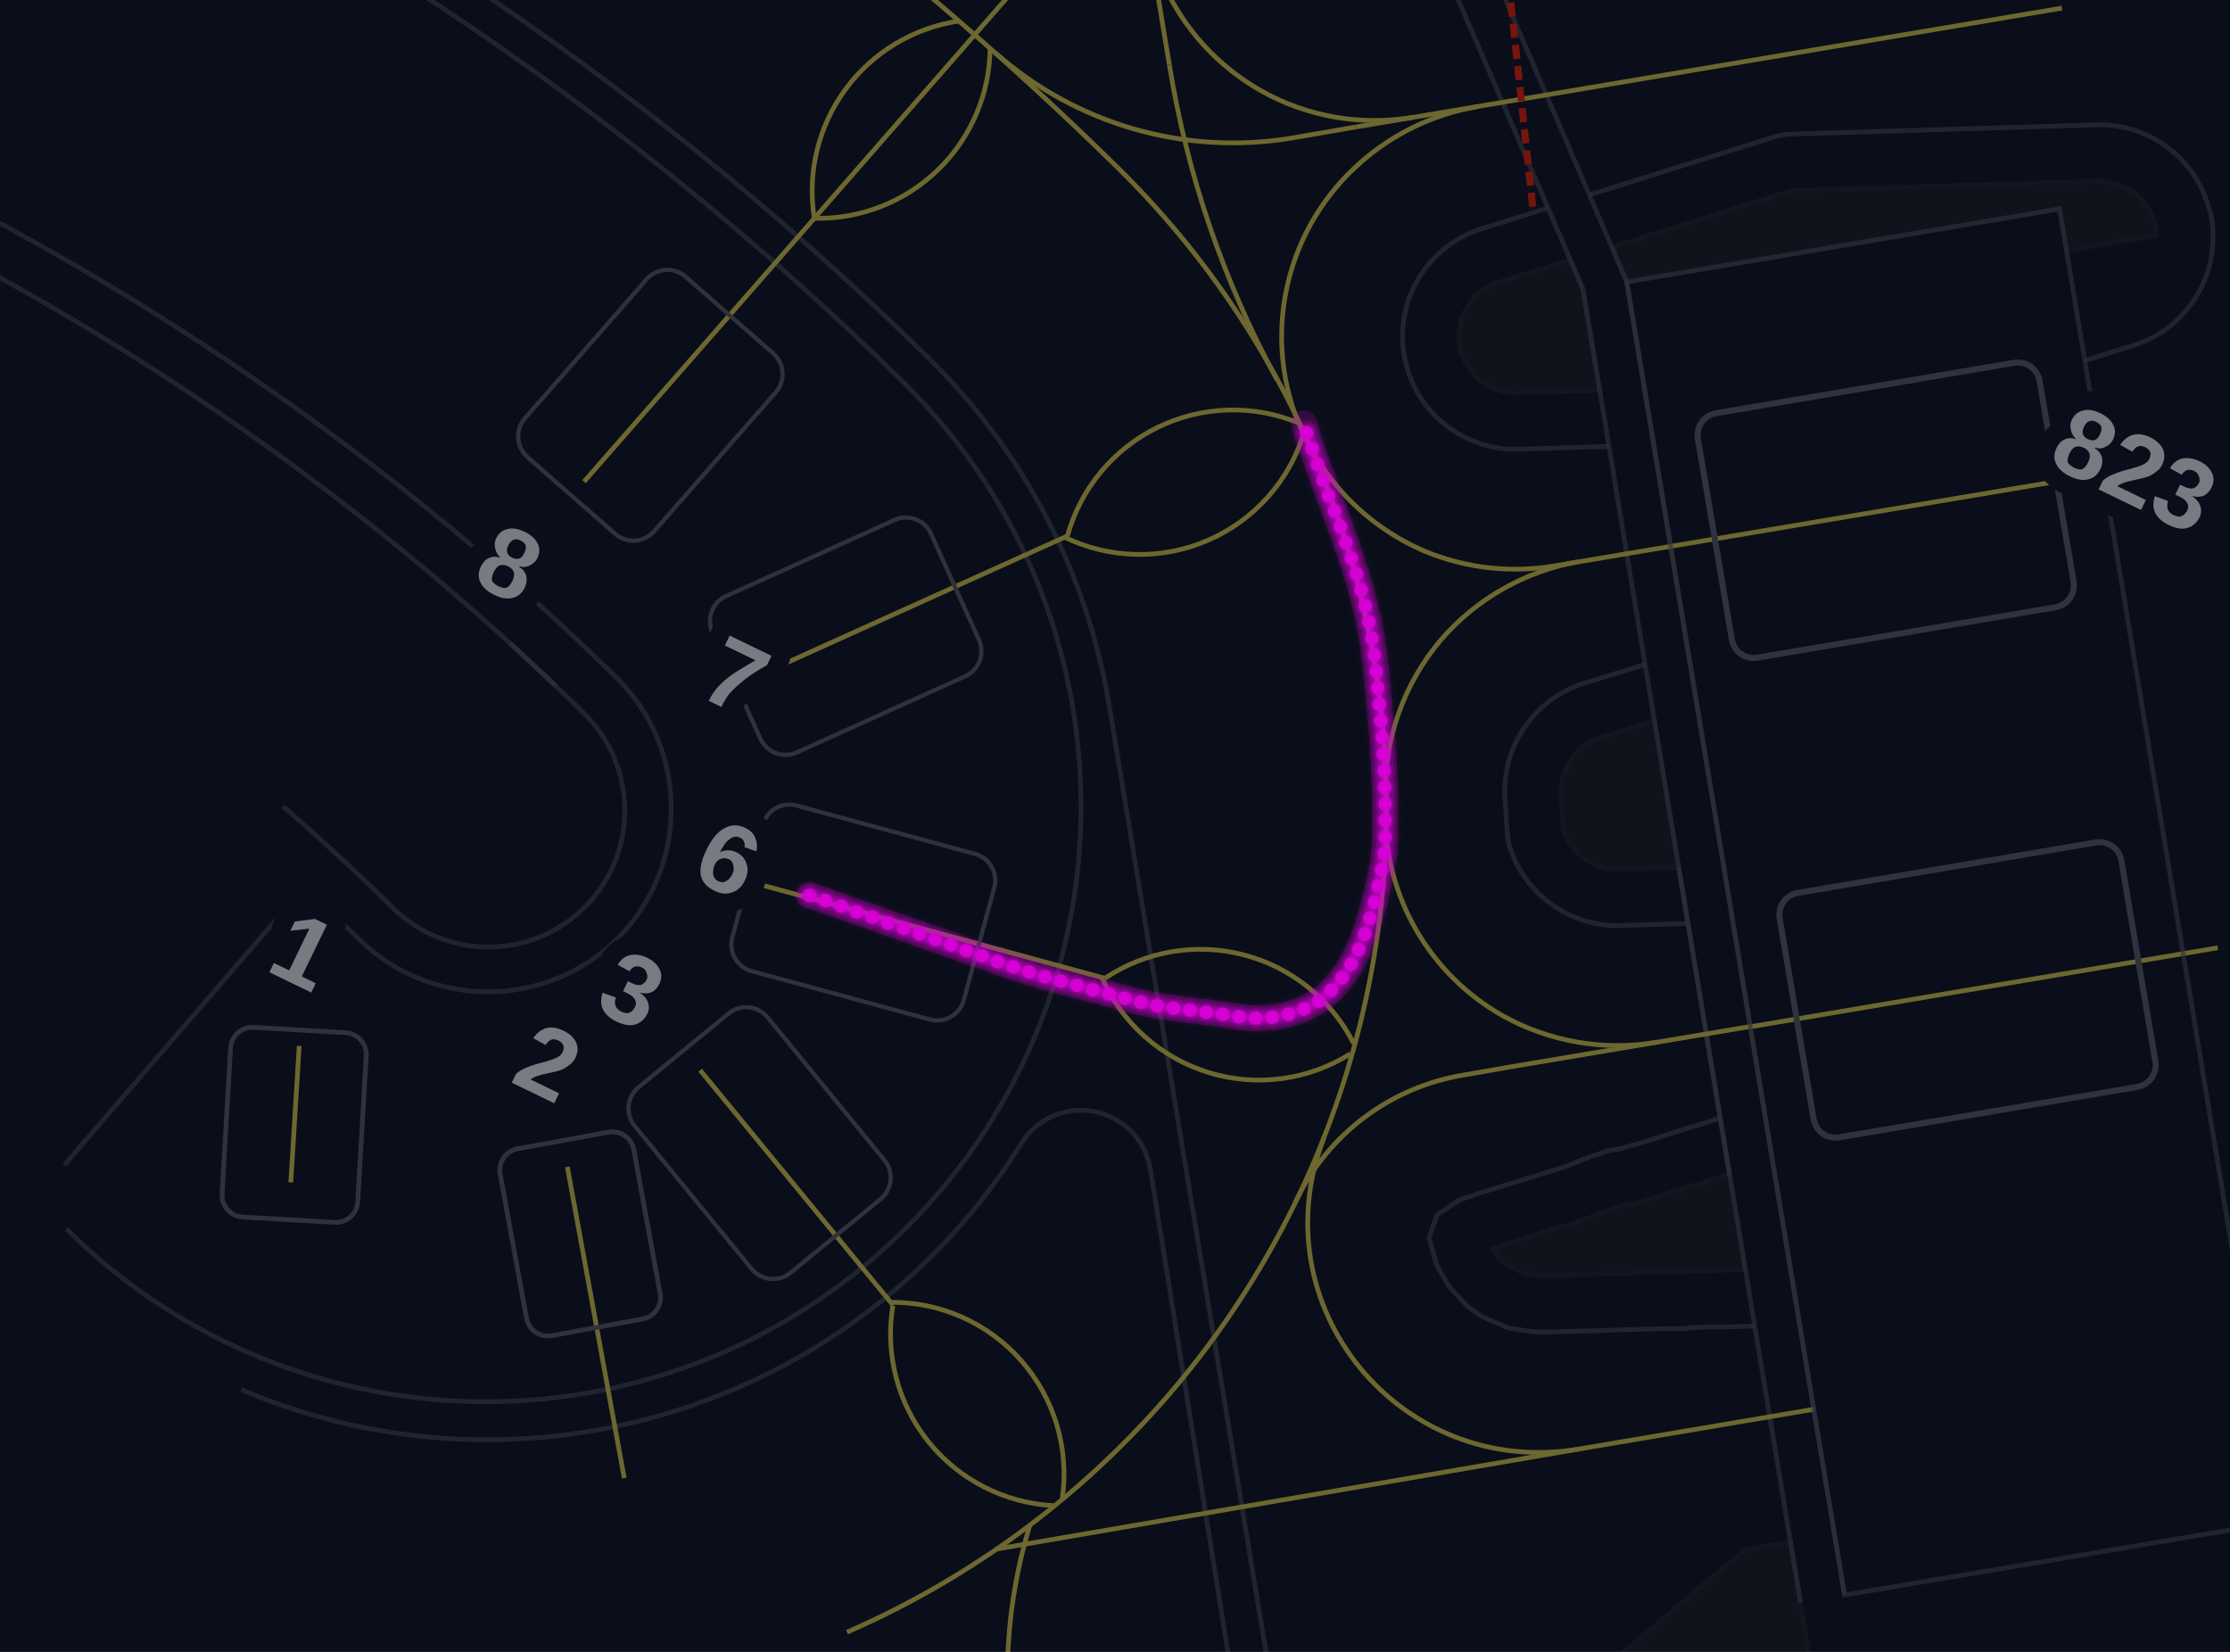
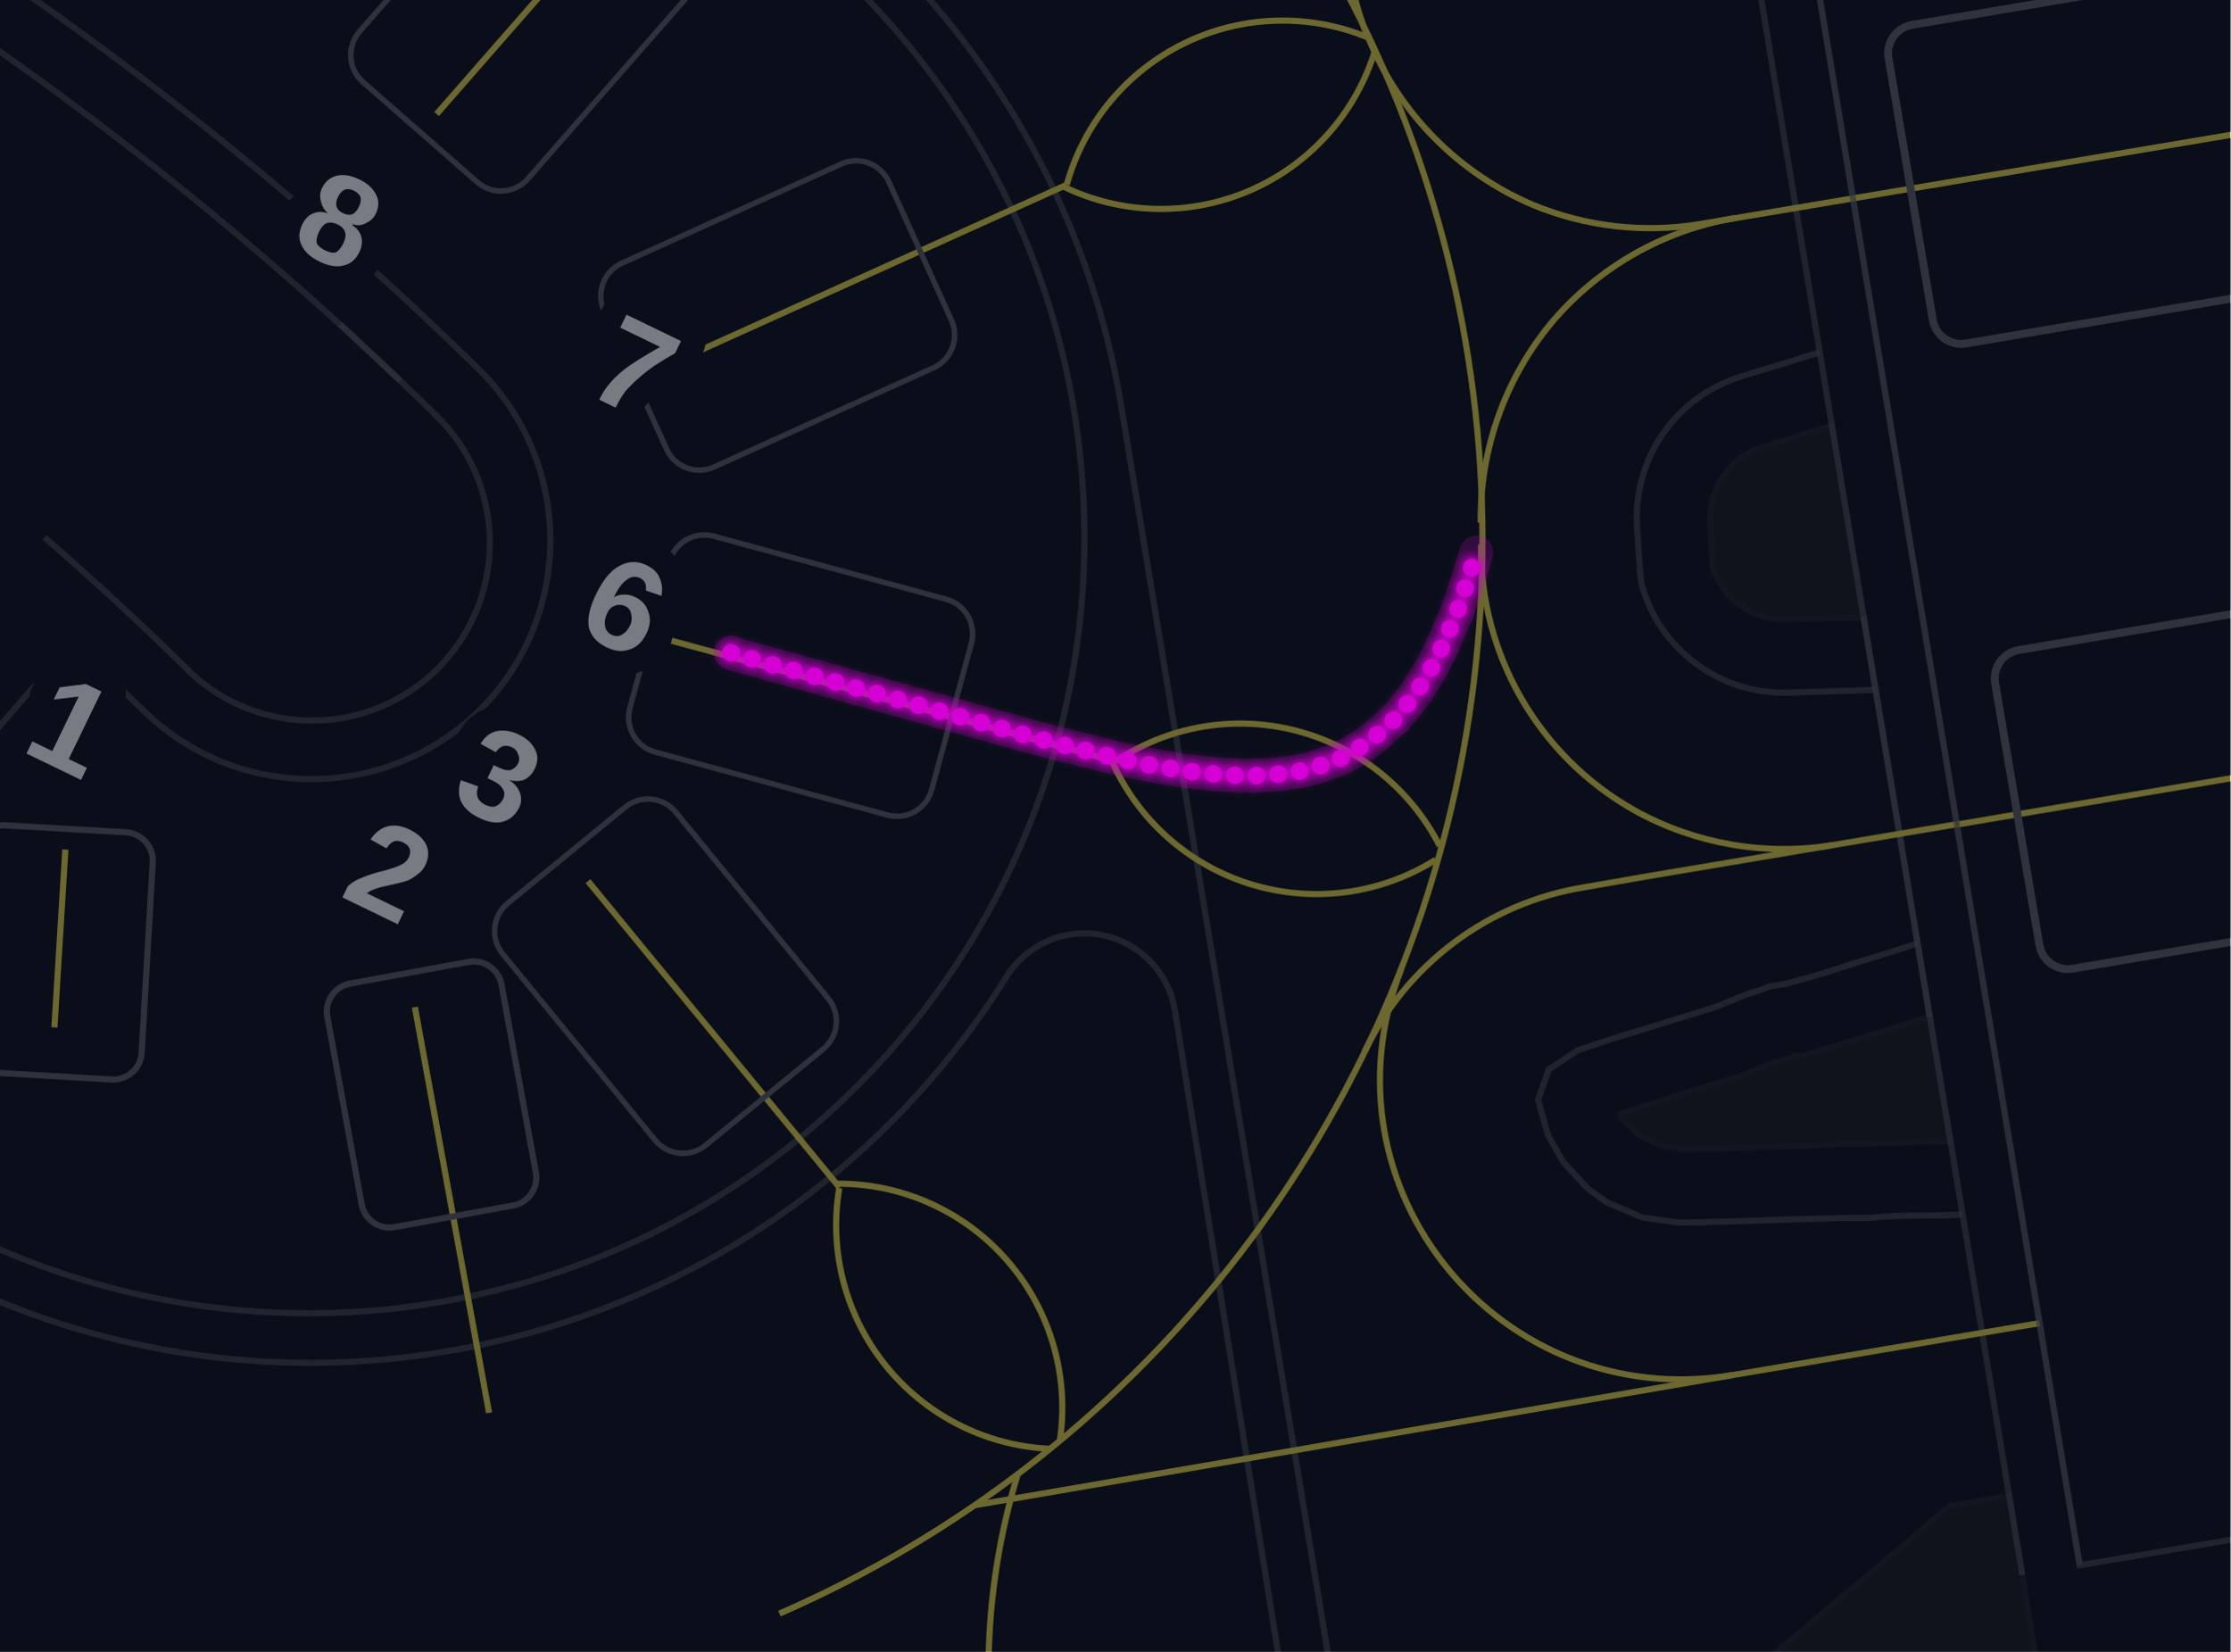
- <svg xmlns="http://www.w3.org/2000/svg" viewBox="872.92 904.38 47.25 35.00">
+ <svg xmlns="http://www.w3.org/2000/svg" viewBox="878.69 914.00 36.25 26.85">
  <defs>
    <filter id="gl" x="-30%" y="-30%" width="160%" height="160%">
      <feGaussianBlur stdDeviation="0.10" result="b" />
      <feMerge>
        <feMergeNode in="b" />
        <feMergeNode in="b" />
        <feMergeNode in="SourceGraphic" />
      </feMerge>
    </filter>
  </defs>
-   <rect x="872.92" y="904.38" width="47.25" height="35.00" fill="#0a0e1a" />
-   <g opacity="0.45" transform="rotate(25.84 898.070 924.340)">
+   <rect x="878.69" y="914.00" width="36.25" height="26.85" fill="#0a0e1a" />
+   <g opacity="0.45" transform="rotate(25.84 895.552 926.048)">
    <g id="bgG">
      <defs id="defs40143">
        <clipPath id="clipPath24" clipPathUnits="userSpaceOnUse" />
      </defs>
      <path id="rect1" fill="#0a0e1a" d="M0 0h2000v1380H0Z" style="display:inline;fill:#0a0e1a" />
      <g id="layer-runways" style="display:inline" />
      <g id="layer-green" style="display:inline">
        <g id="g1044">
          <path id="path37266" d="m906.76 918.38-1.12.58a1.2 1.2 0 0 1-1.45-.26l-.34-.62a1.2 1.2 0 0 1 .22-1.46l.87-.82z" data-class="green-zone" data-dxf-bulges="0.0000 -0.3437 0.0000 -0.3462 0.0000 0.0000" data-dxf-pts="5949.04,3014.30 5947.32,3001.70 5936.75,2991.41 5929.71,2992.12 5919.04,3002.43 5917.42,3014.30" data-handle="7B119" data-layer="기동지역" style="fill:#13181e;stroke:#1a1f26;stroke-width:.1" />
        </g>
        <g id="g1043">
          <path id="polygon37267" d="m910.99 925.82.54-.28.21-.11-1.18-1.67-1.07 1-.5.46-.13.08-.3.28-.34.38-.74.69-.6.57-.16.15.07.05.29.11.14.02.35-.01.32-.1.11-.06.33-.16 1.06-.56.53-.28.24-.13.41-.2.12-.07z" data-class="green-zone" data-dxf-pts="6020.93,2972.24 6020.93,2972.24 6022.06,2963.97 6022.39,2961.86 6023.16,2962.15 6025.78,2963.87 6026.82,2964.90 6028.71,2967.83 6029.75,2970.99 6029.93,2972.24 6030.46,2975.91 6032.10,2987.87 6032.91,2993.79 6033.25,2996.55 6033.99,3001.04 6034.09,3002.44 6034.54,3005.87 6035.39,3011.89 6035.72,3014.30 6015.17,3014.30 6017.16,2999.73 6017.93,2992.91 6017.93,2991.36 6018.47,2987.31 6019.55,2982.33 6020.93,2972.24" data-handle="7B11B" data-layer="기동지역" style="fill:#13181e;stroke:#1a1f26;stroke-width:.1" />
        </g>
        <g id="g967">
          <path id="path37368" d="m916.63 945.11 2.39-1.69-4.33 3.07a1.5 1.5 0 0 1-2.08-.35l-1.01-1.43.03-.03a1.27 1.27 0 0 1 1.88.16l.31.42 2.74-1.95-1.58-2.23-2.74 1.95a1.5 1.5 0 0 1-2.08-.36l-.42-.59a.9.9 0 0 1-.11-.79l4.69-10.51.8-.57 6.65 9.41a1.5 1.5 0 0 1-.35 2.09l-2.4 1.71" data-class="green-zone" data-dxf-bulges="0.0000 0.0000 -0.4142 0.0000 0.0000 -0.4477 0.0000 0.0000 0.0000 0.0000 -0.4062 0.0000 -0.2344 0.0000 0.0000 0.0000 -0.4142 0.0000 0.0000" data-dxf-pts="6225.10,2940.29 6225.10,2969.71 6225.10,2916.29 6210.10,2901.29 6192.52,2901.29 6192.52,2901.73 6204.72,2916.29 6209.95,2916.29 6209.95,2950.14 6182.52,2950.14 6182.52,2916.29 6167.52,2901.29 6160.18,2901.29 6153.14,2905.00 6094.43,3004.39 6094.43,3014.29 6210.10,3014.29 6225.10,2999.29 6225.10,2969.71" data-handle="7BCB0" data-layer="기타지역" style="fill:#13181e;stroke:#1a1f26;stroke-width:.1" />
        </g>
-         <g id="g1045">
-           <path id="path37269" d="m899.59 908.23-.53-.42-1.14 1.07a1.2 1.2 0 0 0 1.37 1.94l1.55-.81-1.25-1.78" data-class="green-zone" data-dxf-bulges="0.0000 0.0000 0.8723 0.0000 0.0000 0.0000" data-dxf-pts="5824.43,3014.30 5817.92,3012.39 5820.04,2996.88 5843.82,2996.88 5846.21,3014.30 5824.43,3014.30" data-handle="7B11D" data-layer="기동지역" style="fill:#13181e;stroke:#1a1f26;stroke-width:.1" />
-           <path id="path37422" d="m908.46 903.03 1.57-1.12-.07-.13-.11-.12a1.2 1.2 0 0 0-1.42-.25l-5.76 3.01-2.91 2.74.6.53 7.58-5.39z" data-class="green-zone" data-dxf-bulges="0.0000 0.0000 0.0000 0.3366 0.0000 0.0000 0.0000 0.0000 0.0000" data-dxf-pts="5833.43,3117.24 5833.43,3136.64 5831.92,3136.85 5830.29,3136.63 5820.03,3126.37 5811.17,3061.63 5816.61,3021.90 5824.43,3023.80 5824.43,3117.24" data-handle="7BDFE" data-layer="기동지역" style="fill:#13181e;stroke-width:.1;display:inline;stroke:#1a1f26;stroke-opacity:1" />
-         </g>
      </g>
      <g id="layer-schm" style="display:inline">
        <path id="path2039" d="M884.17 941.61a13.34 13.34 0 0 0 12.6-11.9 1.49 1.49 0 0 1 2.7-.7l12.04 17.22c.35.39.04.88-.3.88l-4.5.73" data-class="schm" data-dxf-bulges="0.3688 -0.6901 0.0000 0.0000" data-dxf-pts="6007.75,2694.23 5983.66,2866.57 5993.61,2892.79 6220.63,2892.79" data-handle="71F87" data-layer="SCHM" style="fill:none;stroke:#5a5f68;stroke-width:.1;stroke-opacity:.6" />
        <path id="polyline2039" d="m916.64 930.72-16.28-23.03" data-class="schm" data-dxf-pts="6107.43,3023.79 5824.43,3023.79 5824.43,3023.79" data-handle="71F88" data-layer="SCHM" style="fill:none;stroke:#5a5f68;stroke-width:.1;stroke-opacity:.6" />
        <path id="path2052" d="M879.35 940.16a12.61 12.61 0 1 0 8.19-23.86 66 66 0 0 0-25.71-3.35" data-class="schm" data-dxf-bulges="1.0064 0.0986 0.0986" data-dxf-pts="5967.85,2663.04 5820.38,2868.61 5643.56,2677.12" data-handle="71F9E" data-layer="SCHM" style="fill:none;stroke:#5a5f68;stroke-width:.1;stroke-opacity:.6" />
        <path id="path2053" d="m884.75 894.57-20.8 14.78a1.5 1.5 0 0 0 .9 2.72 67 67 0 0 1 22.93 3.53" data-class="schm" data-dxf-bulges="0.0000 0.7394 -0.0870 0.0000" data-dxf-pts="5626.43,2971.79 5626.43,2715.37 5653.85,2706.97 5815.97,2874.67" data-handle="71F9F" data-layer="SCHM" style="fill:none;stroke:#5a5f68;stroke-width:.1;stroke-opacity:.6" />
-         <path id="path2054" d="m879.56 883.7 5.41 7.66a1.5 1.5 0 0 1-.35 2.08l-.44.31-22.06 15.69a1.5 1.5 0 0 1-2.3-.8l-5.77-19.62a1.5 1.5 0 0 1 .57-1.64l18.33-13.03" data-class="schm" data-dxf-bulges="0.0000 -0.4142 0.0000 0.0000 -0.5145 0.0000 -0.3206 0.0000 0.0000" data-dxf-pts="5507.33,2992.23 5601.43,2992.23 5616.43,2977.23 5616.43,2971.79 5616.43,2699.82 5596.57,2685.63 5402.57,2752.05 5392.43,2766.24 5392.43,2992.23" data-handle="71FA0" data-layer="SCHM" style="fill:none;stroke:#5a5f68;stroke-width:.1;stroke-opacity:.6" />
        <path id="line2130" d="m912.6 946.3-18.21-25.77" data-class="schm" data-dxf-p="6211.391,2900.294 5894.771,2900.294" data-handle="7200B" data-layer="SCHM" data-wgs="37.4487523,126.4592580 37.4510797,126.4571885" style="fill:none;stroke:#5a5f68;stroke-width:.1;stroke-opacity:.6" />
        <path id="line2131" d="m878.72 938.96 1.74-6.51" data-class="schm" data-dxf-p="5954.364,2664.824 5911.262,2716.925" data-handle="7200C" data-layer="SCHM" data-wgs="37.4494154,126.4554077 37.4500036,126.4556062" style="fill:none;stroke:#5a5f68;stroke-width:.1;stroke-opacity:.6" />
        <path id="path2131" d="m882.28 931.94-.55-.18" data-class="schm" data-dxf-arc="6212.93,2328.74,502.00,126.02,126.69" data-handle="7200D" data-layer="SCHM" style="fill:none;stroke:#5a5f68;stroke-width:.1;stroke-opacity:.6" />
        <path id="path2132" d="M882.28 931.94a3.9 3.9 0 0 0 4.91-2.44" data-class="schm" data-dxf-arc="5894.77,2766.29,39.00,306.02,36.02" data-handle="7200E" data-layer="SCHM" style="fill:none;stroke:#5a5f68;stroke-width:.1;stroke-opacity:.6" />
        <path id="path2133" d="M881.73 931.76a1 1 0 0 0-1.27.69" data-class="schm" data-dxf-arc="5918.99,2723.28,10.00,126.69,219.77" data-handle="7200F" data-layer="SCHM" style="fill:none;stroke:#5a5f68;stroke-width:.1;stroke-opacity:.6" />
        <path id="path2135" d="M887.19 929.5a3.9 3.9 0 0 0-2.43-4.93" data-class="schm" data-dxf-arc="5894.77,2766.29,39.00,36.02,126.02" data-handle="72011" data-layer="SCHM" style="fill:none;stroke:#5a5f68;stroke-width:.1;stroke-opacity:.6" />
        <path id="path2136" d="M894.39 920.53a13.4 13.4 0 0 0-6.61-4.93" data-class="schm" data-dxf-arc="5894.77,2766.29,134.00,90.00,126.02" data-handle="72012" data-layer="SCHM" style="fill:none;stroke:#5a5f68;stroke-width:.1;stroke-opacity:.6" />
        <path id="path2137" d="M884.76 924.57a58 58 0 0 0-25.4-2.62" data-class="schm" data-dxf-arc="6212.93,2328.74,580.00,126.02,151.60" data-handle="72013" data-layer="SCHM" style="fill:none;stroke:#5a5f68;stroke-width:.1;stroke-opacity:.6" />
        <path id="path15244" d="M882.63 931.03a2.89 2.89 0 1 0 1.81-5.49" data-class="schm" data-dxf-arc="5895.12,2766.28,29.00,306.39,126.50" data-handle="7552A" data-layer="SCHM" style="fill:none;stroke:#5a5f68;stroke-width:.1;stroke-opacity:.6" />
        <path id="path15245" d="M882.64 931.03a51 51 0 0 0-3.06-.93" data-class="schm" data-dxf-arc="6213.29,2328.79,511.95,126.00,129.60" data-handle="7552B" data-layer="SCHM" style="fill:none;stroke:#5a5f68;stroke-width:.1;stroke-opacity:.6" />
        <path id="line15451" d="m882.4 924.89 1.28.4" data-class="schm" data-dxf-p="5860.743,2776.619 5871.433,2784.845" data-handle="755FA" data-layer="SCHM" data-wgs="37.4506858,126.4558262 37.4506501,126.4559719" style="fill:none;stroke:#5a5f68;stroke-width:.1;stroke-opacity:.6" />
        <path id="path15453" d="M884.44 925.54a57 57 0 0 0-29.11-1.94" data-class="schm" data-dxf-arc="6213.29,2328.74,570.00,126.05,158.59" data-handle="755FE" data-layer="SCHM" style="fill:none;stroke:#5a5f68;stroke-width:.1;stroke-opacity:.6" />
        <path id="polyline34007" d="m906.76 918.38 3.8 5.38" data-class="schm" data-dxf-pts="5949.04,3014.29 6015.17,3014.29" data-handle="7A595" data-layer="SCHM" style="fill:none;stroke:#5a5f68;stroke-width:.1;stroke-opacity:.6" />
        <path id="polyline34010" d="m909.86 922.77-.29.28-.44.41-.44.42-.45.4-.24.17-.07.08-.22.21-.34.38-.59.55-.73.68-.4.39-.29.49.06.52.4.45.41.28.53.21.39.07.63-.03.56-.18.36-.18.17-.09.54-.28.53-.28.54-.28.23-.12.43-.21.14-.09.26-.14.54-.27.36-.19" data-class="shoulder" data-dxf-pts="6003.05,3014.30 6003.61,3010.24 6004.43,3004.24 6005.25,2998.24 6005.93,2992.24 6005.93,2989.24 6006.24,2988.25 6006.64,2985.25 6007.72,2980.24 6008.82,2972.24 6010.19,2962.24 6011.04,2956.72 6013.31,2951.45 6017.93,2948.94 6023.93,2949.63 6028.62,2951.38 6033.37,2954.50 6036.19,2957.30 6039.63,2962.62 6041.48,2968.24 6042.06,2972.24 6042.34,2974.24 6043.17,2980.24 6043.99,2986.24 6044.81,2992.24 6045.13,2994.84 6045.92,2999.65 6046.03,3001.24 6046.43,3004.24 6047.28,3010.24 6047.83,3014.30" data-handle="7A59A" data-layer="SCHM" style="fill:none;stroke:#5a5f68;stroke-width:.1;stroke-opacity:.6" />
        <path id="path34012" d="m907.45 919.36-1.26.66a2.4 2.4 0 0 1-2.92-.56l-.01-.02-.08-.12-.37-.65a2.4 2.4 0 0 1 .44-2.93l.99-.92" data-class="shoulder" data-dxf-bulges="0.0000 -0.3488 0.0000 -0.0485 0.0000 -0.3462 0.0000 -0.0682" data-dxf-pts="5961.16,3014.30 5959.21,3000.08 5937.64,2979.44 5937.44,2979.42 5935.97,2979.42 5928.50,2980.19 5907.15,3000.80 5905.30,3014.30" data-handle="7A59D" data-layer="SCHM" style="fill:none;stroke:#5a5f68;stroke-width:.1;stroke-opacity:.6" />
-         <path id="path34013" d="m909.82 904.96.79-.74a2.4 2.4 0 0 0 .49-2.85l-.11-.2-.12-.17-.15-.16a2.4 2.4 0 0 0-2.84-.49l-5.82 3.04-.17.12-3.05 2.87" data-class="shoulder" data-dxf-bulges="0.0000 0.3365 0.0000 0.0682 0.0000 0.3366 0.0000 0.0682 0.0000 0.0000" data-dxf-pts="5857.18,3117.24 5855.70,3128.00 5835.18,3148.52 5832.95,3148.82 5830.89,3148.82 5828.66,3148.52 5808.14,3127.99 5799.20,3062.66 5799.20,3060.60 5804.91,3018.96" data-handle="7A59E" data-layer="SCHM" style="fill:none;stroke:#5a5f68;stroke-width:.1;stroke-opacity:.6" />
-         <path id="path34014" d="m898.17 907.01-1.06 1a2.39 2.39 0 0 0 2.73 3.87l1.7-.89" data-class="shoulder" data-dxf-bulges="0.0000 0.8723 0.0000 0.0000" data-dxf-pts="5806.16,3009.77 5808.15,2995.25 5855.71,2995.25 5858.32,3014.30" data-handle="7A59F" data-layer="SCHM" style="fill:none;stroke:#5a5f68;stroke-width:.1;stroke-opacity:.6" />
        <path id="polyline34015" d="m915.87 931.27-16.28-23.04" data-class="schm" data-dxf-pts="6107.43,3014.30 5824.43,3014.30" data-handle="7A5A1" data-layer="SCHM" style="fill:none;stroke:#5a5f68;stroke-width:.1;stroke-opacity:.6" />
-         <g id="g1009" />
-         <path id="polyline37106" d="m893.54 903 6.05 5.23" data-class="schm" data-dxf-pts="5746.45,2994.98 5824.43,3014.30" data-handle="7BDEF" data-layer="SCHM" style="fill:none;stroke:#5a5f68;stroke-width:.1;stroke-opacity:.6" />
-         <path id="polyline37107" d="m900.36 907.69-6.05-5.24" data-class="schm" data-dxf-pts="5824.43,3023.79 5746.45,3004.48" data-handle="7BDF0" data-layer="SCHM" style="fill:none;stroke:#5a5f68;stroke-width:.1;stroke-opacity:.6" />
      </g>
      <g id="layer-centerlines" style="display:inline">
        <g id="g932" style="display:inline">
          <path id="path37557" d="M900.46 936.92a11 11 0 0 0 2.52 5.45" data-class="centerline-twy" data-dxf-arc="6108.65,2839.30,35.00,198.85,306.97" data-handle="70D03" data-layer="항공기동선" style="fill:none;stroke:#e6d24c;stroke-width:.1" />
        </g>
        <g id="g22" style="display:inline">
          <path id="path37553" d="M902.49 926.8c.3 3.82 4.6 5.8 7.72 3.6" data-class="centerline-twy" data-dxf-arc="6017.93,2972.86,49.50,239.20,0.00" data-handle="70CFE" data-layer="항공기동선" style="fill:none;stroke:#e6d24c;stroke-width:.1" />
          <path id="path22" d="m914.34 927.46-4.13 2.94-10.16 7.27" style="baseline-shift:baseline;display:inline;overflow:visible;opacity:1;fill:none;stroke:#e6d24c;stroke-width:.1;stroke-dasharray:none;stroke-opacity:1;stop-color:#000;stop-opacity:1" />
        </g>
-         <g id="g103" style="display:inline">
-           <path id="line37568" d="m878.49 905.99 11.24-8z" style="baseline-shift:baseline;display:inline;overflow:visible;fill:none;stroke:#e6d24c;stroke-width:.1;stroke-dasharray:none;stroke-opacity:1;stop-color:#000" />
-         </g>
-         <path id="path37571" d="M887.91 905.34a4.9 4.9 0 0 0 5.76 1.77 5 5 0 0 0 1.1-.59" data-class="centerline-twy" data-dxf-arc="5732.93,2984.73,49.50,270.00,345.37" data-handle="70D14" data-layer="항공기동선" style="fill:none;stroke:#e6d24c;stroke-width:.1;display:inline" />
        <g id="g19" style="display:inline">
          <path id="path37560" d="M895.89 905.73a5 5 0 0 0-1.7 2.12 4.9 4.9 0 0 0 1.22 5.57" data-class="centerline-twy" data-dxf-arc="5831.93,2998.43,49.50,180.00,211.96" data-handle="70D08" data-layer="항공기동선" style="fill:none;stroke:#e6d24c;stroke-width:.1" />
-           <path id="path37574" d="M886.19 909.15a7.6 7.6 0 0 0 6.44-1.1m0 0 1.13-.81z" data-class="centerline-twy" style="fill:none;stroke:#e6d24c;stroke-width:.1" />
        </g>
        <path id="path25" d="m909.6 920.75 8.18-5.82" style="baseline-shift:baseline;display:inline;overflow:visible;opacity:1;fill:none;stroke:#e6d24c;stroke-width:.1;stroke-dasharray:none;stroke-opacity:1;stop-color:#000;stop-opacity:1" />
        <g id="g25" style="display:inline">
          <path id="path37579" d="M900.65 920.03a4.9 4.9 0 0 0 4.13 2.8 5 5 0 0 0 3.15-.9" data-class="centerline-twy" data-dxf-arc="5935.43,3003.32,49.50,260.27,321.09" data-handle="70D20" data-layer="항공기동선" style="fill:none;stroke:#e6d24c;stroke-width:.1" />
          <path id="path37580" d="M904.59 924.31a4.8 4.8 0 0 0-2.05 3.97m2.05-3.97.82-.59zm.82-.59 4.18-2.97" data-class="centerline-twy" style="fill:none;stroke:#e6d24c;stroke-width:.1" />
        </g>
        <g id="g104">
-           <path id="line37528" d="m889.63 907.77-15.09-21.35" data-class="centerline-twy" data-dxf-p="5762.773,2935.230 5500.429,2935.230" data-handle="70CDF" data-layer="항공기동선" data-wgs="37.4522320,126.4566477 37.4541604,126.4549329" style="fill:none;stroke:#e6d24c;stroke-width:.1;display:inline" />
          <path id="path37581" d="M889.63 907.77a21 21 0 0 0 4.97 5.02" data-class="centerline-twy" data-dxf-arc="5762.77,3150.23,215.00,270.00,288.97" data-handle="70D23" data-layer="항공기동선" style="fill:none;stroke:#e6d24c;stroke-width:.1" />
        </g>
-         <path id="path18" d="m906.13 898.45-12.37 8.79" style="baseline-shift:baseline;display:inline;overflow:visible;opacity:1;fill:none;stroke:#e6d24c;stroke-width:.1;stroke-dasharray:none;stroke-opacity:1;stop-color:#000;stop-opacity:1" />
        <g id="g27" style="display:inline">
          <path id="path37575" d="M902.04 913.46a5 5 0 0 0-1.92 2.78 5 5 0 0 0 .37 3.47" data-class="centerline-twy" data-dxf-arc="5930.93,3004.05,49.50,180.00,220.01" data-handle="70D1A" data-layer="항공기동선" style="fill:none;stroke:#e6d24c;stroke-width:.1" />
          <path id="path26" d="m903.65 912.32-2.07 1.47a5 5 0 0 1-2.56.9 5 5 0 0 1-3.6-1.27" style="baseline-shift:baseline;display:inline;overflow:visible;opacity:1;fill:none;stroke:#e6d24c;stroke-width:.1;stroke-dasharray:none;stroke-opacity:1;stop-color:#000;stop-opacity:1" />
        </g>
        <path id="line37594" d="m911.83 906.51-8.18 5.81" style="baseline-shift:baseline;display:inline;overflow:visible;opacity:1;fill:none;stroke:#e6d24c;stroke-width:.1;stroke-dasharray:none;stroke-opacity:1;stop-color:#000;stop-opacity:1" />
        <g id="g108" style="display:inline">
          <path id="path37554" d="M897.96 940.64a19.04 19.04 0 0 0-8.37-30.43" data-class="centerline-twy" data-dxf-arc="5894.77,2766.29,191.00,14.15,126.02" data-handle="70CFF" data-layer="항공기동선" style="fill:none;stroke:#e6d24c;stroke-width:.1;display:inline" />
-           <path id="path37584" d="M889.59 910.21a73 73 0 0 0-20.89-3.8" data-class="centerline-twy" data-dxf-arc="6212.93,2328.73,732.00,126.02,142.79" data-handle="70D26" data-layer="항공기동선" style="fill:none;stroke:#e6d24c;stroke-width:.1" />
        </g>
        <g id="g877" style="display:inline">
          <g id="g23" style="display:inline">
            <path id="path878" d="m883.2 937.2-1.1-2.68" style="baseline-shift:baseline;display:inline;overflow:visible;fill:none;stroke:#e6d24c;stroke-width:.1;stroke-dasharray:none;stroke-opacity:1;stop-color:#000" />
          </g>
          <g id="g18" style="display:inline">
            <path id="path38190" d="M895.42 913.41a3.64 3.64 0 0 0-3.38 4.29" data-class="centerline-twy" data-dxf-arc="5873.41,2930.53,36.50,147.74,244.94" data-handle="71025" data-layer="항공기동선" style="fill:none;stroke:#e6d24c;stroke-width:.1" />
            <path id="path38191" d="M892 917.75a3.64 3.64 0 0 0 3.6-4.19" data-class="centerline-twy" data-dxf-arc="5828.43,2918.04,36.50,324.45,63.28" data-handle="71026" data-layer="항공기동선" style="fill:none;stroke:#e6d24c;stroke-width:.1" />
            <path id="line38191" d="m887.44 923.21 4.6-5.51" style="baseline-shift:baseline;display:inline;overflow:visible;opacity:1;fill:none;stroke:#e6d24c;stroke-width:.1;stroke-dasharray:none;stroke-opacity:1;stop-color:#000;stop-opacity:1" />
          </g>
          <g id="g20" style="display:inline">
            <path id="path38188" d="M902.18 924.73a3.64 3.64 0 0 0-5.34 1.06" data-class="centerline-twy" data-dxf-arc="5985.23,2905.02,36.50,107.23,204.45" data-handle="71023" data-layer="항공기동선" style="fill:none;stroke:#e6d24c;stroke-width:.1" />
            <path id="path38189" d="M896.77 925.8a3.64 3.64 0 0 0 5.45-.84" data-class="centerline-twy" data-dxf-arc="5942.92,2924.76,36.50,283.95,22.77" data-handle="71024" data-layer="항공기동선" style="fill:none;stroke:#e6d24c;stroke-width:.1" />
            <path id="line38192" d="m896.84 925.79-7.35 1.38" style="baseline-shift:baseline;display:inline;overflow:visible;opacity:1;fill:none;stroke:#e6d24c;stroke-width:.1;stroke-dasharray:none;stroke-opacity:1;stop-color:#000;stop-opacity:1" />
          </g>
          <g id="g24" style="display:inline">
            <path id="line38229" d="m892.29 939.76-3.96-5.41" style="baseline-shift:baseline;display:inline;overflow:visible;opacity:1;fill:none;stroke:#e6d24c;stroke-width:.1;stroke-dasharray:none;stroke-opacity:1;stop-color:#000;stop-opacity:1" />
          </g>
          <g id="g1" style="display:inline">
-             <path id="line38231-5" d="m886.51 905.83.53-3.97z" style="baseline-shift:baseline;display:inline;overflow:visible;fill:none;stroke:#e6d24c;stroke-width:.1;stroke-dasharray:none;stroke-opacity:1;stop-color:#000" />
-             <path id="path37546-1" d="M886.51 905.83a5 5 0 0 0-.78-3.58" data-class="centerline-twy" data-dxf-arc="5632.43,1803.27,51.00,0.00,42.15" data-handle="70CF6" data-layer="항공기동선" style="fill:none;stroke:#e6d24c;stroke-width:.1" />
            <path id="path38192" d="M884.28 913.98a3.64 3.64 0 0 0 1.78-4.87" data-class="centerline-twy" data-dxf-arc="5746.54,2862.28,36.50,349.05,79.78" data-handle="71029" data-layer="항공기동선" style="fill:none;stroke:#e6d24c;stroke-width:.1" />
            <path id="path38193" d="M885.22 908.88a3.64 3.64 0 0 0-.94 5.1" data-class="centerline-twy" data-dxf-arc="5782.67,2891.83,36.50,178.76,269.55" data-handle="7102A" data-layer="항공기동선" style="fill:none;stroke:#e6d24c;stroke-width:.1" />
            <path id="path882" d="m884.28 913.98 2.23-8.15" style="baseline-shift:baseline;display:inline;overflow:visible;opacity:1;fill:none;stroke:#e6d24c;stroke-width:.1;stroke-dasharray:none;stroke-opacity:1;stop-color:#000;stop-opacity:1" />
            <path id="line38231" d="m882.32 921.13 1.96-7.15" style="baseline-shift:baseline;display:inline;overflow:visible;opacity:1;fill:none;stroke:#e6d24c;stroke-width:.1;stroke-dasharray:none;stroke-opacity:1;stop-color:#000;stop-opacity:1" />
          </g>
          <g id="g21" style="display:inline">
            <path id="path38186" d="M900.83 936.1a3.64 3.64 0 0 0-5.09-2.15" data-class="centerline-twy" data-dxf-arc="6048.42,2828.10,36.50,72.25,171.44" data-handle="71021" data-layer="항공기동선" style="fill:none;stroke:#e6d24c;stroke-width:.1" />
            <path id="path38187" d="M895.82 933.99a3.64 3.64 0 0 0 4.91 2.33" data-class="centerline-twy" data-dxf-arc="6025.07,2868.53,36.50,250.94,347.79" data-handle="71022" data-layer="항공기동선" style="fill:none;stroke:#e6d24c;stroke-width:.1" />
            <path id="line38232" d="m889.97 931.28 5.85 2.7z" style="baseline-shift:baseline;display:inline;overflow:visible;opacity:1;fill:none;stroke:#e6d24c;stroke-width:.1;stroke-dasharray:none;stroke-opacity:1;stop-color:#000;stop-opacity:1" />
          </g>
        </g>
        <path id="line38839" d="m698.93 596.87 224.76 317.89Z" style="baseline-shift:baseline;display:inline;overflow:visible;opacity:1;fill:none;stroke:#e6d24c;stroke-width:.1;stroke-dasharray:none;stroke-opacity:1;stop-color:#000;stop-opacity:1" />
      </g>
-       <g id="g1004">
-         <path id="path23" d="m1940.03 1338.48 12.83 20.56" style="opacity:1;fill:none;stroke:#ff1a00;stroke-width:.748;stroke-dasharray:1.495,.748;stroke-dashoffset:.299" transform="translate(506.096 634.537)scale(.20065)" />
-       </g>
+       <g id="g1004" />
      <g id="g993">
        <rect id="rect340-5-9-6-8-9-3-8-2-7-8-5-4-7-0-8-7-0" width="5.253" height="7.343" x="-1280.212" y="208.166" ry=".468" style="display:inline;fill:none;stroke:#5a5f68;stroke-width:.128;stroke-linecap:round;stroke-linejoin:round;stroke-miterlimit:5;stroke-dasharray:none;stroke-dashoffset:0;paint-order:stroke fill markers" transform="rotate(-125.44)" />
        <rect id="rect340-5-9-6-8-9-3-8-2-7-8-5-4-7-0-8-7-0-9" width="5.253" height="7.343" x="-1269.902" y="208.152" ry=".468" style="display:inline;fill:none;stroke:#5a5f68;stroke-width:.128;stroke-linecap:round;stroke-linejoin:round;stroke-miterlimit:5;stroke-dasharray:none;stroke-dashoffset:0;paint-order:stroke fill markers" transform="rotate(-125.44)" />
      </g>
      <g id="g927" style="display:inline;stroke:#5b5e67">
        <rect id="rect340-5-9-6-8-9-3-8-2-7-8-5-4-7" width="3.636" height="5.082" x="-472.536" y="1198.517" ry=".584" style="display:inline;fill:none;stroke:#5b5e67;stroke-width:.089;stroke-linecap:round;stroke-linejoin:round;stroke-miterlimit:5;stroke-dasharray:none;stroke-dashoffset:0;paint-order:stroke fill markers" transform="rotate(-65.134)" />
        <rect id="rect340-5-9-6-8-9-3-8-2-7-8-5-4-7-0" width="3.636" height="5.082" x="-1077.622" y="702.112" ry=".584" style="display:inline;fill:none;stroke:#5b5e67;stroke-width:.089;stroke-linecap:round;stroke-linejoin:round;stroke-miterlimit:5;stroke-dasharray:none;stroke-dashoffset:0;paint-order:stroke fill markers" transform="rotate(-100.668)" />
        <rect id="rect340-5-9-6-8-9-3-8-2-7-8-5-4-7-0-8" width="3.636" height="5.082" x="-1274.656" y="-141.081" ry=".584" style="display:inline;fill:none;stroke:#5b5e67;stroke-width:.089;stroke-linecap:round;stroke-linejoin:round;stroke-miterlimit:5;stroke-dasharray:none;stroke-dashoffset:0;paint-order:stroke fill markers" transform="rotate(-140.17)" />
        <rect id="rect340-5-9-6-8-9-3-8-2-7-8-5-4-7-0-8-5" width="3.636" height="5.082" x="-1096.571" y="-654.97" ry=".584" style="display:inline;fill:none;stroke:#5b5e67;stroke-width:.089;stroke-linecap:round;stroke-linejoin:round;stroke-miterlimit:5;stroke-dasharray:none;stroke-dashoffset:0;paint-order:stroke fill markers" transform="rotate(-164.643)" />
        <rect id="rect340-7-9-0-7-2-8-66" width="2.879" height="4.025" x="-458.57" y="-1204.709" ry=".462" style="display:inline;fill:none;stroke:#5b5e67;stroke-width:.1;stroke-linecap:round;stroke-linejoin:round;stroke-miterlimit:5;stroke-dasharray:none;stroke-dashoffset:0;paint-order:stroke fill markers" transform="rotate(157.491)" />
        <rect id="rect340-7-9-0-7-2-8-66-5" width="2.879" height="4.025" x="-166.399" y="-1282.103" ry=".462" style="display:inline;fill:none;stroke:#5b5e67;stroke-width:.1;stroke-linecap:round;stroke-linejoin:round;stroke-miterlimit:5;stroke-dasharray:none;stroke-dashoffset:0;paint-order:stroke fill markers" transform="rotate(143.797)" />
      </g>
      <g id="g1052">
        <path id="polyline34014" d="m900.36 907.69 7.58-5.39 16.28 23.03-7.58 5.39z" data-class="schm" data-dxf-pts="5824.43,3023.79 5824.43,3117.24 6107.43,3117.24 6107.43,3023.79" data-handle="7A5A0" data-layer="SCHM" style="fill:none;stroke:#5a5f68;stroke-width:.1;stroke-opacity:.6;display:inline" />
      </g>
      <g id="layer-stand-labels" style="font-family:Arial,Helvetica,sans-serif;font-weight:700;text-anchor:middle">
        <text x="881.31" y="933.39" style="fill:none;stroke:#0a0e1a;stroke-width:.8;stroke-linejoin:round;font-size:2.1px" id="lbl-1-h">1</text>
        <text x="881.31" y="933.39" style="fill:#ffffff;stroke:none;font-size:2.1px" id="lbl-1">1</text>
        <text x="887.00" y="933.26" style="fill:none;stroke:#0a0e1a;stroke-width:.8;stroke-linejoin:round;font-size:2.1px" id="lbl-2-h">2</text>
        <text x="887.00" y="933.26" style="fill:#ffffff;stroke:none;font-size:2.1px" id="lbl-2">2</text>
        <text x="887.93" y="931.09" style="fill:none;stroke:#0a0e1a;stroke-width:.8;stroke-linejoin:round;font-size:2.1px" id="lbl-3-h">3</text>
        <text x="887.93" y="931.09" style="fill:#ffffff;stroke:none;font-size:2.1px" id="lbl-3">3</text>
        <text x="888.56" y="927.71" style="fill:none;stroke:#0a0e1a;stroke-width:.8;stroke-linejoin:round;font-size:2.1px" id="lbl-6-h">6</text>
        <text x="888.56" y="927.71" style="fill:#ffffff;stroke:none;font-size:2.1px" id="lbl-6">6</text>
        <text x="887.01" y="924.16" style="fill:none;stroke:#0a0e1a;stroke-width:.8;stroke-linejoin:round;font-size:2.1px" id="lbl-7-h">7</text>
        <text x="887.01" y="924.16" style="fill:#ffffff;stroke:none;font-size:2.1px" id="lbl-7">7</text>
        <text x="881.66" y="924.10" style="fill:none;stroke:#0a0e1a;stroke-width:.8;stroke-linejoin:round;font-size:2.1px" id="lbl-8-h">8</text>
        <text x="881.66" y="924.10" style="fill:#ffffff;stroke:none;font-size:2.1px" id="lbl-8">8</text>
-         <text x="911.78" y="907.29" style="fill:none;stroke:#0a0e1a;stroke-width:.8;stroke-linejoin:round;font-size:2.1px" id="lbl-823-h">823</text>
-         <text x="911.78" y="907.29" style="fill:#ffffff;stroke:none;font-size:2.1px" id="lbl-823">823</text>
      </g>
      <g id="layer-points" />
    </g>
  </g>
-   <path d="M890.07 923.35L890.16 923.38L890.25 923.41L890.34 923.44L890.43 923.47L890.51 923.50L890.60 923.53L890.69 923.56L890.78 923.59L890.87 923.63L890.96 923.66L891.04 923.69L891.13 923.72L891.22 923.75L891.31 923.78L891.40 923.81L891.48 923.84L891.57 923.87L891.66 923.91L891.75 923.94L891.84 923.97L891.93 924.00L892.01 924.03L892.10 924.06L892.19 924.09L892.28 924.12L892.37 924.15L892.45 924.19L892.54 924.22L892.63 924.25L892.72 924.28L892.81 924.31L892.90 924.34L892.98 924.37L893.07 924.40L893.16 924.43L893.25 924.47L893.34 924.50L893.42 924.53L893.51 924.56L893.60 924.59L893.69 924.62L893.78 924.65L893.87 924.68L893.95 924.71L894.04 924.75L894.13 924.78L894.22 924.81L894.31 924.84L894.36 924.86L894.41 924.87L894.46 924.89L894.51 924.91L894.56 924.93L894.61 924.94L894.66 924.96L894.71 924.97L894.77 924.99L894.82 925.01L894.87 925.02L894.92 925.04L894.97 925.05L895.02 925.07L895.07 925.08L895.13 925.10L895.18 925.11L895.23 925.13L895.28 925.14L895.33 925.15L895.39 925.17L895.44 925.18L895.49 925.20L895.54 925.21L895.59 925.22L895.64 925.24L895.70 925.25L895.75 925.26L895.80 925.28L895.85 925.29L895.91 925.31L895.96 925.32L896.01 925.33L896.06 925.35L896.11 925.36L896.17 925.37L896.22 925.39L896.27 925.40L896.32 925.41L896.37 925.43L896.43 925.44L896.48 925.46L896.53 925.47L896.58 925.48L896.63 925.50L896.68 925.51L896.74 925.53L896.79 925.54L896.83 925.55L896.88 925.57L896.93 925.58L896.97 925.59L897.02 925.60L897.07 925.61L897.11 925.62L897.16 925.63L897.21 925.64L897.25 925.65L897.30 925.66L897.35 925.67L897.40 925.68L897.44 925.69L897.49 925.69L897.54 925.70L897.59 925.71L897.63 925.72L897.68 925.72L897.73 925.73L897.78 925.74L897.82 925.75L897.87 925.75L897.92 925.76L897.97 925.76L898.01 925.77L898.06 925.78L898.11 925.78L898.16 925.79L898.21 925.79L898.25 925.80L898.30 925.81L898.35 925.81L898.40 925.82L898.45 925.82L898.49 925.83L898.54 925.84L898.59 925.84L898.64 925.85L898.68 925.86L898.73 925.86L898.78 925.87L898.83 925.87L898.87 925.88L898.92 925.89L898.97 925.90L899.02 925.90L899.06 925.91L899.14 925.92L899.22 925.93L899.30 925.94L899.37 925.95L899.44 925.95L899.51 925.95L899.58 925.95L899.65 925.95L899.71 925.95L899.78 925.94L899.84 925.94L899.90 925.93L899.96 925.92L900.02 925.91L900.08 925.90L900.13 925.89L900.19 925.88L900.24 925.86L900.29 925.85L900.34 925.83L900.39 925.82L900.44 925.80L900.48 925.78L900.52 925.77L900.57 925.75L900.61 925.73L900.64 925.71L900.68 925.69L900.72 925.67L900.75 925.65L900.78 925.63L900.82 925.61L900.85 925.60L900.87 925.58L900.90 925.56L900.93 925.54L900.95 925.52L900.97 925.51L900.99 925.49L901.01 925.47L901.03 925.46L901.05 925.44L901.06 925.43L901.07 925.42L901.08 925.41L901.09 925.40L901.10 925.39L901.11 925.38L901.13 925.36L901.15 925.34L901.17 925.32L901.19 925.30L901.21 925.28L901.23 925.25L901.25 925.23L901.27 925.21L901.29 925.18L901.31 925.16L901.33 925.13L901.35 925.10L901.38 925.07L901.40 925.04L901.42 925.01L901.45 924.98L901.47 924.94L901.49 924.90L901.52 924.87L901.54 924.83L901.56 924.78L901.59 924.74L901.61 924.69L901.64 924.64L901.66 924.59L901.69 924.54L901.71 924.49L901.74 924.43L901.76 924.37L901.79 924.30L901.81 924.24L901.84 924.17L901.86 924.10L901.89 924.02L901.91 923.94L901.94 923.86L901.96 923.78L901.99 923.69L902.01 923.60L902.04 923.51L902.06 923.41L902.09 923.30L902.11 923.20L902.14 923.09L902.16 922.98L902.18 922.86L902.21 922.74L902.23 922.61L902.23 922.59L902.24 922.57L902.24 922.54L902.24 922.52L902.25 922.48L902.25 922.45L902.25 922.41L902.26 922.37L902.26 922.33L902.26 922.29L902.26 922.24L902.27 922.18L902.27 922.13L902.27 922.07L902.27 922.01L902.27 921.95L902.27 921.88L902.27 921.81L902.27 921.74L902.27 921.66L902.27 921.59L902.27 921.50L902.27 921.42L902.27 921.33L902.27 921.24L902.26 921.15L902.26 921.05L902.26 920.95L902.25 920.85L902.25 920.74L902.24 920.63L902.24 920.52L902.23 920.40L902.22 920.28L902.22 920.16L902.21 920.03L902.20 919.90L902.19 919.77L902.18 919.64L902.16 919.50L902.15 919.36L902.14 919.21L902.12 919.06L902.11 918.91L902.09 918.76L902.08 918.60L902.06 918.44L902.04 918.27L902.03 918.17L902.01 918.06L902.00 917.96L901.98 917.85L901.96 917.75L901.94 917.64L901.92 917.54L901.90 917.43L901.87 917.33L901.85 917.22L901.82 917.12L901.80 917.02L901.77 916.91L901.74 916.81L901.71 916.71L901.68 916.61L901.65 916.50L901.61 916.40L901.58 916.30L901.55 916.20L901.51 916.09L901.48 915.99L901.44 915.89L901.41 915.79L901.37 915.69L901.34 915.59L901.30 915.48L901.26 915.38L901.22 915.28L901.19 915.18L901.15 915.08L901.11 914.98L901.07 914.88L901.04 914.78L901.00 914.67L900.96 914.57L900.93 914.47L900.89 914.37L900.85 914.27L900.82 914.17L900.78 914.07L900.75 913.96L900.71 913.86L900.68 913.76L900.64 913.66L900.61 913.56L900.58 913.45L900.55 913.35" fill="none" stroke="#d400d4" stroke-width="0.55" opacity=".20" stroke-linecap="round" />
-   <path d="M890.07 923.35L890.16 923.38L890.25 923.41L890.34 923.44L890.43 923.47L890.51 923.50L890.60 923.53L890.69 923.56L890.78 923.59L890.87 923.63L890.96 923.66L891.04 923.69L891.13 923.72L891.22 923.75L891.31 923.78L891.40 923.81L891.48 923.84L891.57 923.87L891.66 923.91L891.75 923.94L891.84 923.97L891.93 924.00L892.01 924.03L892.10 924.06L892.19 924.09L892.28 924.12L892.37 924.15L892.45 924.19L892.54 924.22L892.63 924.25L892.72 924.28L892.81 924.31L892.90 924.34L892.98 924.37L893.07 924.40L893.16 924.43L893.25 924.47L893.34 924.50L893.42 924.53L893.51 924.56L893.60 924.59L893.69 924.62L893.78 924.65L893.87 924.68L893.95 924.71L894.04 924.75L894.13 924.78L894.22 924.81L894.31 924.84L894.36 924.86L894.41 924.87L894.46 924.89L894.51 924.91L894.56 924.93L894.61 924.94L894.66 924.96L894.71 924.97L894.77 924.99L894.82 925.01L894.87 925.02L894.92 925.04L894.97 925.05L895.02 925.07L895.07 925.08L895.13 925.10L895.18 925.11L895.23 925.13L895.28 925.14L895.33 925.15L895.39 925.17L895.44 925.18L895.49 925.20L895.54 925.21L895.59 925.22L895.64 925.24L895.70 925.25L895.75 925.26L895.80 925.28L895.85 925.29L895.91 925.31L895.96 925.32L896.01 925.33L896.06 925.35L896.11 925.36L896.17 925.37L896.22 925.39L896.27 925.40L896.32 925.41L896.37 925.43L896.43 925.44L896.48 925.46L896.53 925.47L896.58 925.48L896.63 925.50L896.68 925.51L896.74 925.53L896.79 925.54L896.83 925.55L896.88 925.57L896.93 925.58L896.97 925.59L897.02 925.60L897.07 925.61L897.11 925.62L897.16 925.63L897.21 925.64L897.25 925.65L897.30 925.66L897.35 925.67L897.40 925.68L897.44 925.69L897.49 925.69L897.54 925.70L897.59 925.71L897.63 925.72L897.68 925.72L897.73 925.73L897.78 925.74L897.82 925.75L897.87 925.75L897.92 925.76L897.97 925.76L898.01 925.77L898.06 925.78L898.11 925.78L898.16 925.79L898.21 925.79L898.25 925.80L898.30 925.81L898.35 925.81L898.40 925.82L898.45 925.82L898.49 925.83L898.54 925.84L898.59 925.84L898.64 925.85L898.68 925.86L898.73 925.86L898.78 925.87L898.83 925.87L898.87 925.88L898.92 925.89L898.97 925.90L899.02 925.90L899.06 925.91L899.14 925.92L899.22 925.93L899.30 925.94L899.37 925.95L899.44 925.95L899.51 925.95L899.58 925.95L899.65 925.95L899.71 925.95L899.78 925.94L899.84 925.94L899.90 925.93L899.96 925.92L900.02 925.91L900.08 925.90L900.13 925.89L900.19 925.88L900.24 925.86L900.29 925.85L900.34 925.83L900.39 925.82L900.44 925.80L900.48 925.78L900.52 925.77L900.57 925.75L900.61 925.73L900.64 925.71L900.68 925.69L900.72 925.67L900.75 925.65L900.78 925.63L900.82 925.61L900.85 925.60L900.87 925.58L900.90 925.56L900.93 925.54L900.95 925.52L900.97 925.51L900.99 925.49L901.01 925.47L901.03 925.46L901.05 925.44L901.06 925.43L901.07 925.42L901.08 925.41L901.09 925.40L901.10 925.39L901.11 925.38L901.13 925.36L901.15 925.34L901.17 925.32L901.19 925.30L901.21 925.28L901.23 925.25L901.25 925.23L901.27 925.21L901.29 925.18L901.31 925.16L901.33 925.13L901.35 925.10L901.38 925.07L901.40 925.04L901.42 925.01L901.45 924.98L901.47 924.94L901.49 924.90L901.52 924.87L901.54 924.83L901.56 924.78L901.59 924.74L901.61 924.69L901.64 924.64L901.66 924.59L901.69 924.54L901.71 924.49L901.74 924.43L901.76 924.37L901.79 924.30L901.81 924.24L901.84 924.17L901.86 924.10L901.89 924.02L901.91 923.94L901.94 923.86L901.96 923.78L901.99 923.69L902.01 923.60L902.04 923.51L902.06 923.41L902.09 923.30L902.11 923.20L902.14 923.09L902.16 922.98L902.18 922.86L902.21 922.74L902.23 922.61L902.23 922.59L902.24 922.57L902.24 922.54L902.24 922.52L902.25 922.48L902.25 922.45L902.25 922.41L902.26 922.37L902.26 922.33L902.26 922.29L902.26 922.24L902.27 922.18L902.27 922.13L902.27 922.07L902.27 922.01L902.27 921.95L902.27 921.88L902.27 921.81L902.27 921.74L902.27 921.66L902.27 921.59L902.27 921.50L902.27 921.42L902.27 921.33L902.27 921.24L902.26 921.15L902.26 921.05L902.26 920.95L902.25 920.85L902.25 920.74L902.24 920.63L902.24 920.52L902.23 920.40L902.22 920.28L902.22 920.16L902.21 920.03L902.20 919.90L902.19 919.77L902.18 919.64L902.16 919.50L902.15 919.36L902.14 919.21L902.12 919.06L902.11 918.91L902.09 918.76L902.08 918.60L902.06 918.44L902.04 918.27L902.03 918.17L902.01 918.06L902.00 917.96L901.98 917.85L901.96 917.75L901.94 917.64L901.92 917.54L901.90 917.43L901.87 917.33L901.85 917.22L901.82 917.12L901.80 917.02L901.77 916.91L901.74 916.81L901.71 916.71L901.68 916.61L901.65 916.50L901.61 916.40L901.58 916.30L901.55 916.20L901.51 916.09L901.48 915.99L901.44 915.89L901.41 915.79L901.37 915.69L901.34 915.59L901.30 915.48L901.26 915.38L901.22 915.28L901.19 915.18L901.15 915.08L901.11 914.98L901.07 914.88L901.04 914.78L901.00 914.67L900.96 914.57L900.93 914.47L900.89 914.37L900.85 914.27L900.82 914.17L900.78 914.07L900.75 913.96L900.71 913.86L900.68 913.76L900.64 913.66L900.61 913.56L900.58 913.45L900.55 913.35" fill="none" stroke="#d400d4" stroke-width="0.28" stroke-linecap="round" stroke-dasharray="0.012 0.34" opacity="1" filter="url(#gl)" />
+   <path d="M890.57 924.61L890.66 924.64L890.75 924.67L890.85 924.69L890.94 924.72L891.03 924.74L891.13 924.77L891.22 924.80L891.31 924.82L891.41 924.85L891.50 924.87L891.59 924.90L891.69 924.93L891.78 924.95L891.87 924.98L891.97 925.00L892.06 925.03L892.15 925.06L892.25 925.08L892.34 925.11L892.43 925.13L892.53 925.16L892.62 925.19L892.72 925.21L892.81 925.24L892.90 925.26L893.00 925.29L893.09 925.32L893.18 925.34L893.28 925.37L893.37 925.39L893.46 925.42L893.56 925.45L893.65 925.47L893.74 925.50L893.84 925.52L893.93 925.55L894.02 925.58L894.12 925.60L894.21 925.63L894.30 925.65L894.40 925.68L894.49 925.71L894.58 925.73L894.68 925.76L894.77 925.78L894.86 925.81L894.96 925.84L895.05 925.86L895.32 925.94L895.58 926.01L895.84 926.08L896.09 926.14L896.34 926.20L896.58 926.26L896.82 926.32L897.05 926.37L897.27 926.41L897.49 926.46L897.71 926.49L897.92 926.53L898.12 926.55L898.32 926.57L898.51 926.59L898.70 926.60L898.89 926.61L899.07 926.61L899.24 926.60L899.41 926.59L899.58 926.57L899.74 926.55L899.90 926.52L900.05 926.48L900.20 926.43L900.35 926.38L900.49 926.32L900.63 926.25L900.76 926.17L900.89 926.09L901.02 925.99L901.14 925.89L901.26 925.78L901.38 925.67L901.49 925.54L901.60 925.40L901.71 925.26L901.81 925.10L901.91 924.94L902.01 924.76L902.10 924.58L902.19 924.38L902.28 924.17L902.37 923.96L902.45 923.73L902.53 923.49L902.61 923.24L902.69 922.98" fill="none" stroke="#d400d4" stroke-width="0.55" opacity=".20" stroke-linecap="round" />
+   <path d="M890.57 924.61L890.66 924.64L890.75 924.67L890.85 924.69L890.94 924.72L891.03 924.74L891.13 924.77L891.22 924.80L891.31 924.82L891.41 924.85L891.50 924.87L891.59 924.90L891.69 924.93L891.78 924.95L891.87 924.98L891.97 925.00L892.06 925.03L892.15 925.06L892.25 925.08L892.34 925.11L892.43 925.13L892.53 925.16L892.62 925.19L892.72 925.21L892.81 925.24L892.90 925.26L893.00 925.29L893.09 925.32L893.18 925.34L893.28 925.37L893.37 925.39L893.46 925.42L893.56 925.45L893.65 925.47L893.74 925.50L893.84 925.52L893.93 925.55L894.02 925.58L894.12 925.60L894.21 925.63L894.30 925.65L894.40 925.68L894.49 925.71L894.58 925.73L894.68 925.76L894.77 925.78L894.86 925.81L894.96 925.84L895.05 925.86L895.32 925.94L895.58 926.01L895.84 926.08L896.09 926.14L896.34 926.20L896.58 926.26L896.82 926.32L897.05 926.37L897.27 926.41L897.49 926.46L897.71 926.49L897.92 926.53L898.12 926.55L898.32 926.57L898.51 926.59L898.70 926.60L898.89 926.61L899.07 926.61L899.24 926.60L899.41 926.59L899.58 926.57L899.74 926.55L899.90 926.52L900.05 926.48L900.20 926.43L900.35 926.38L900.49 926.32L900.63 926.25L900.76 926.17L900.89 926.09L901.02 925.99L901.14 925.89L901.26 925.78L901.38 925.67L901.49 925.54L901.60 925.40L901.71 925.26L901.81 925.10L901.91 924.94L902.01 924.76L902.10 924.58L902.19 924.38L902.28 924.17L902.37 923.96L902.45 923.73L902.53 923.49L902.61 923.24L902.69 922.98" fill="none" stroke="#d400d4" stroke-width="0.28" stroke-linecap="round" stroke-dasharray="0.012 0.34" opacity="1" filter="url(#gl)" />
</svg>
